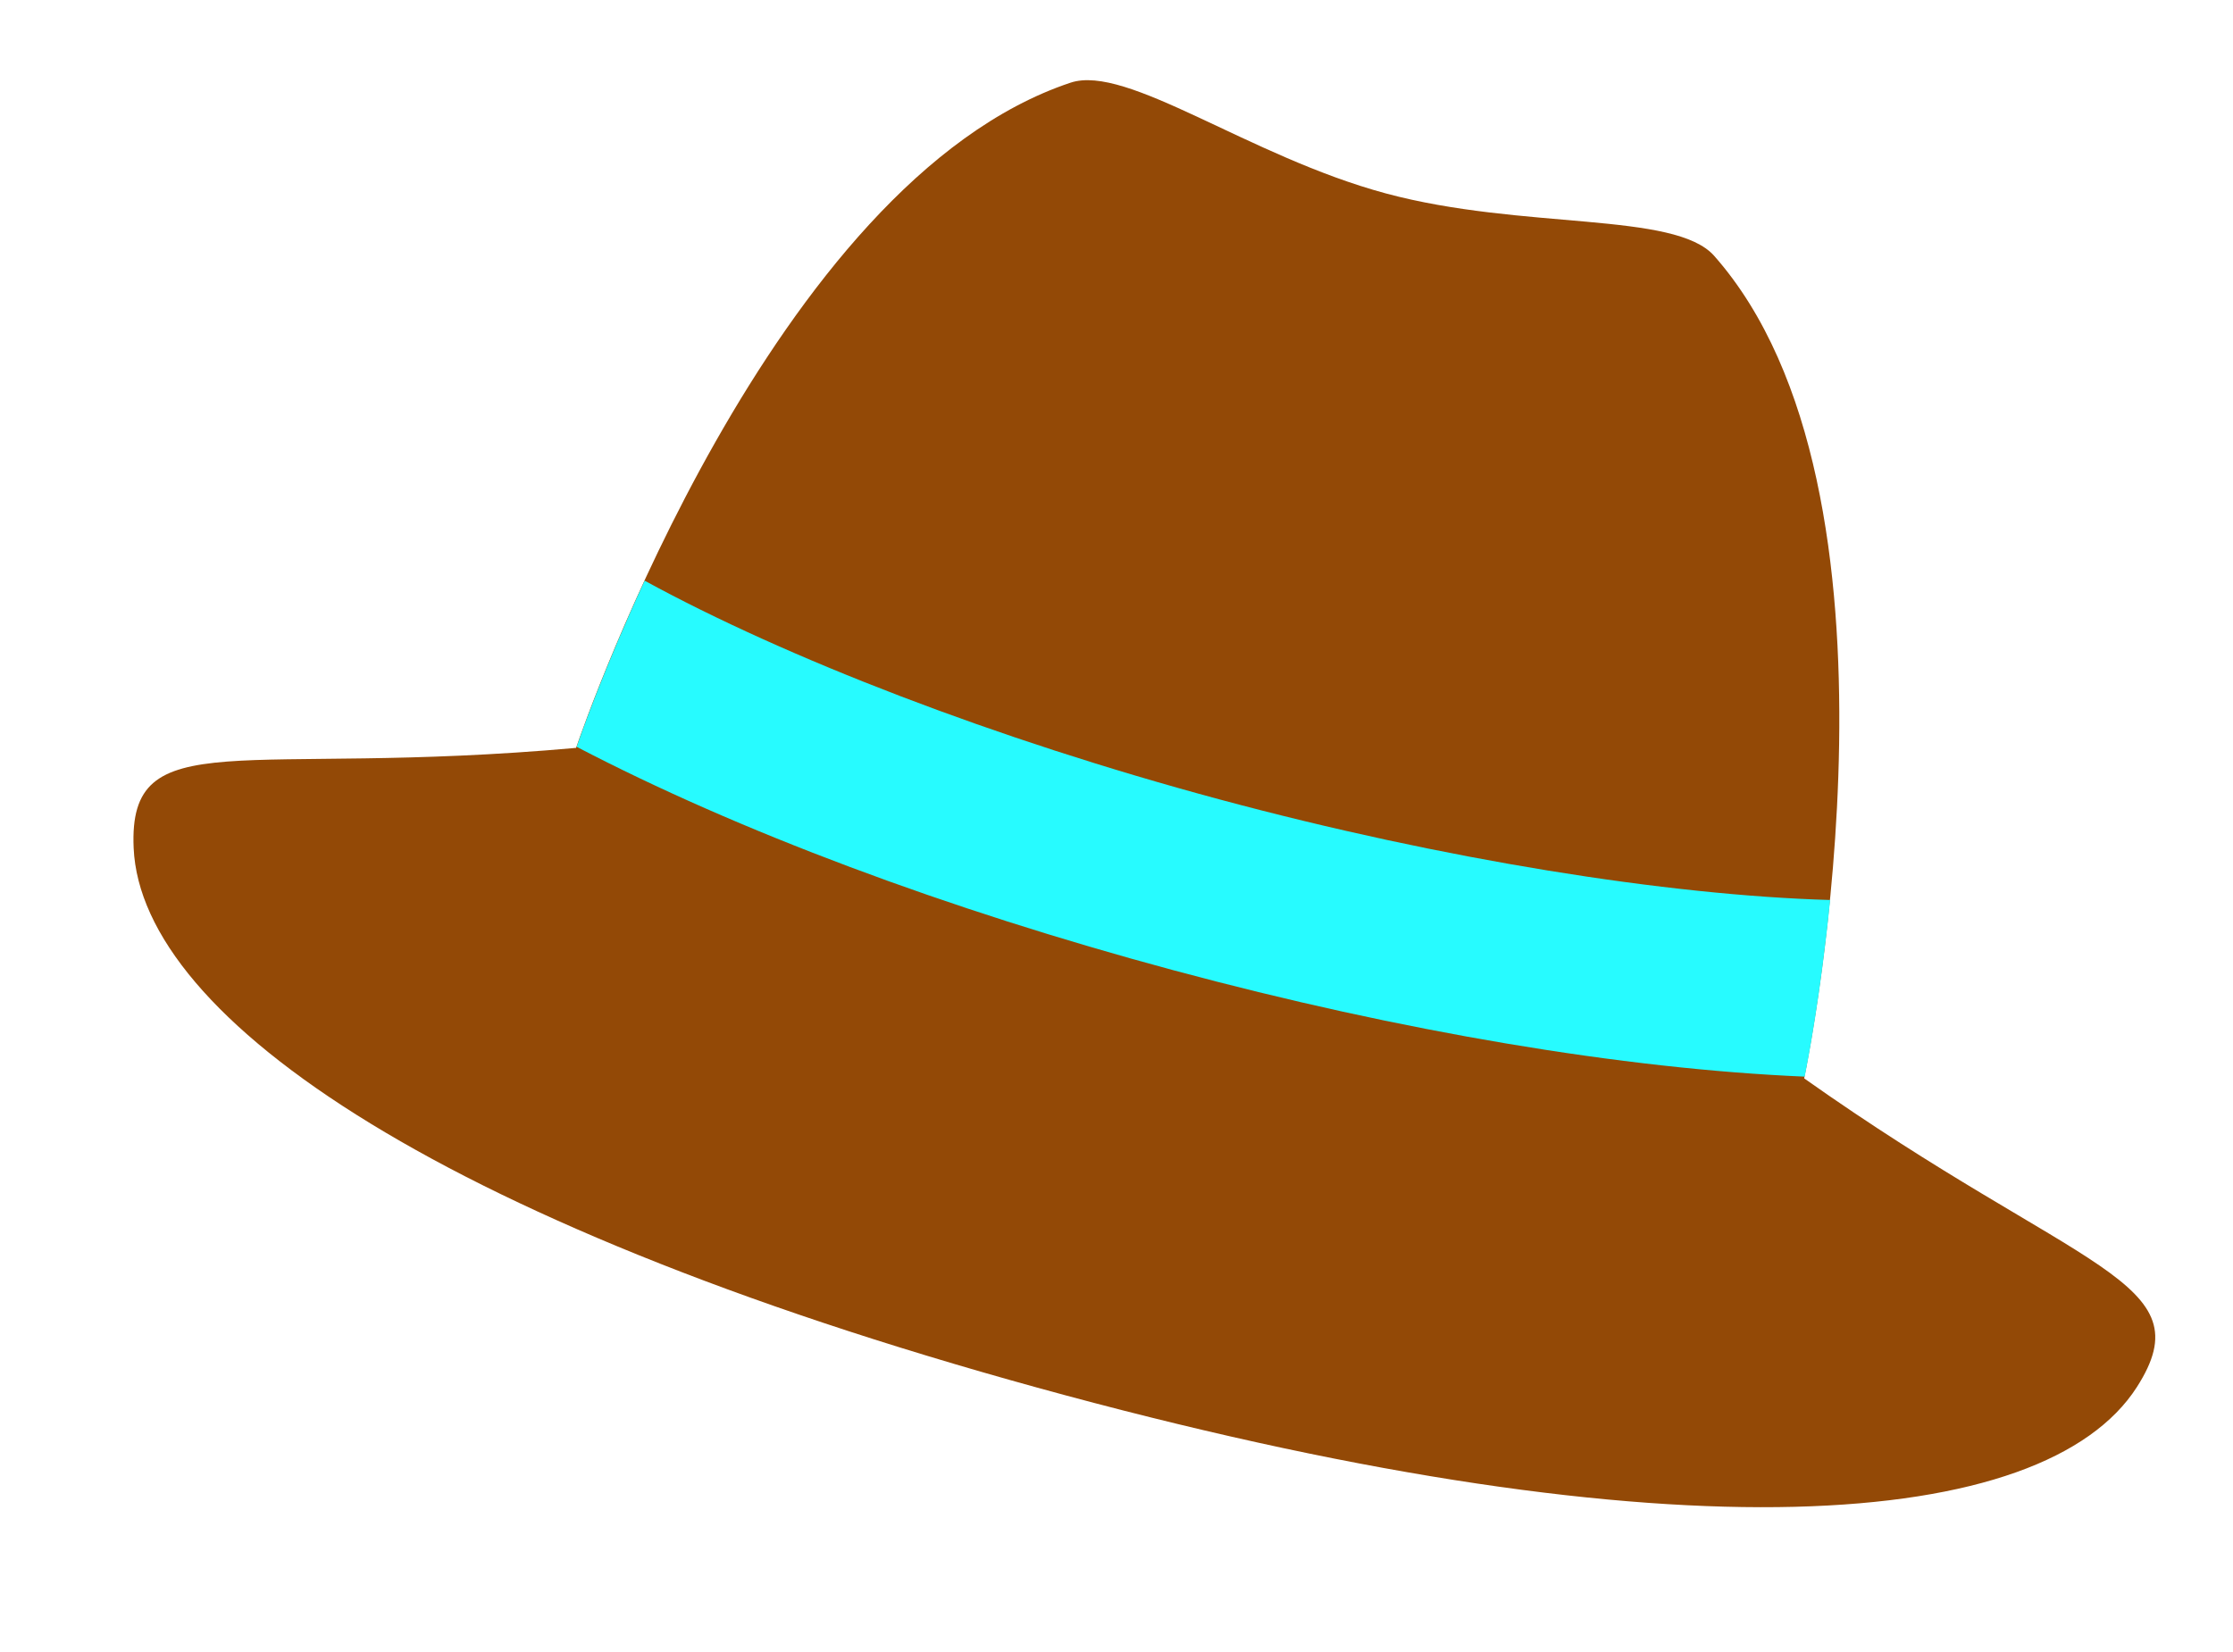
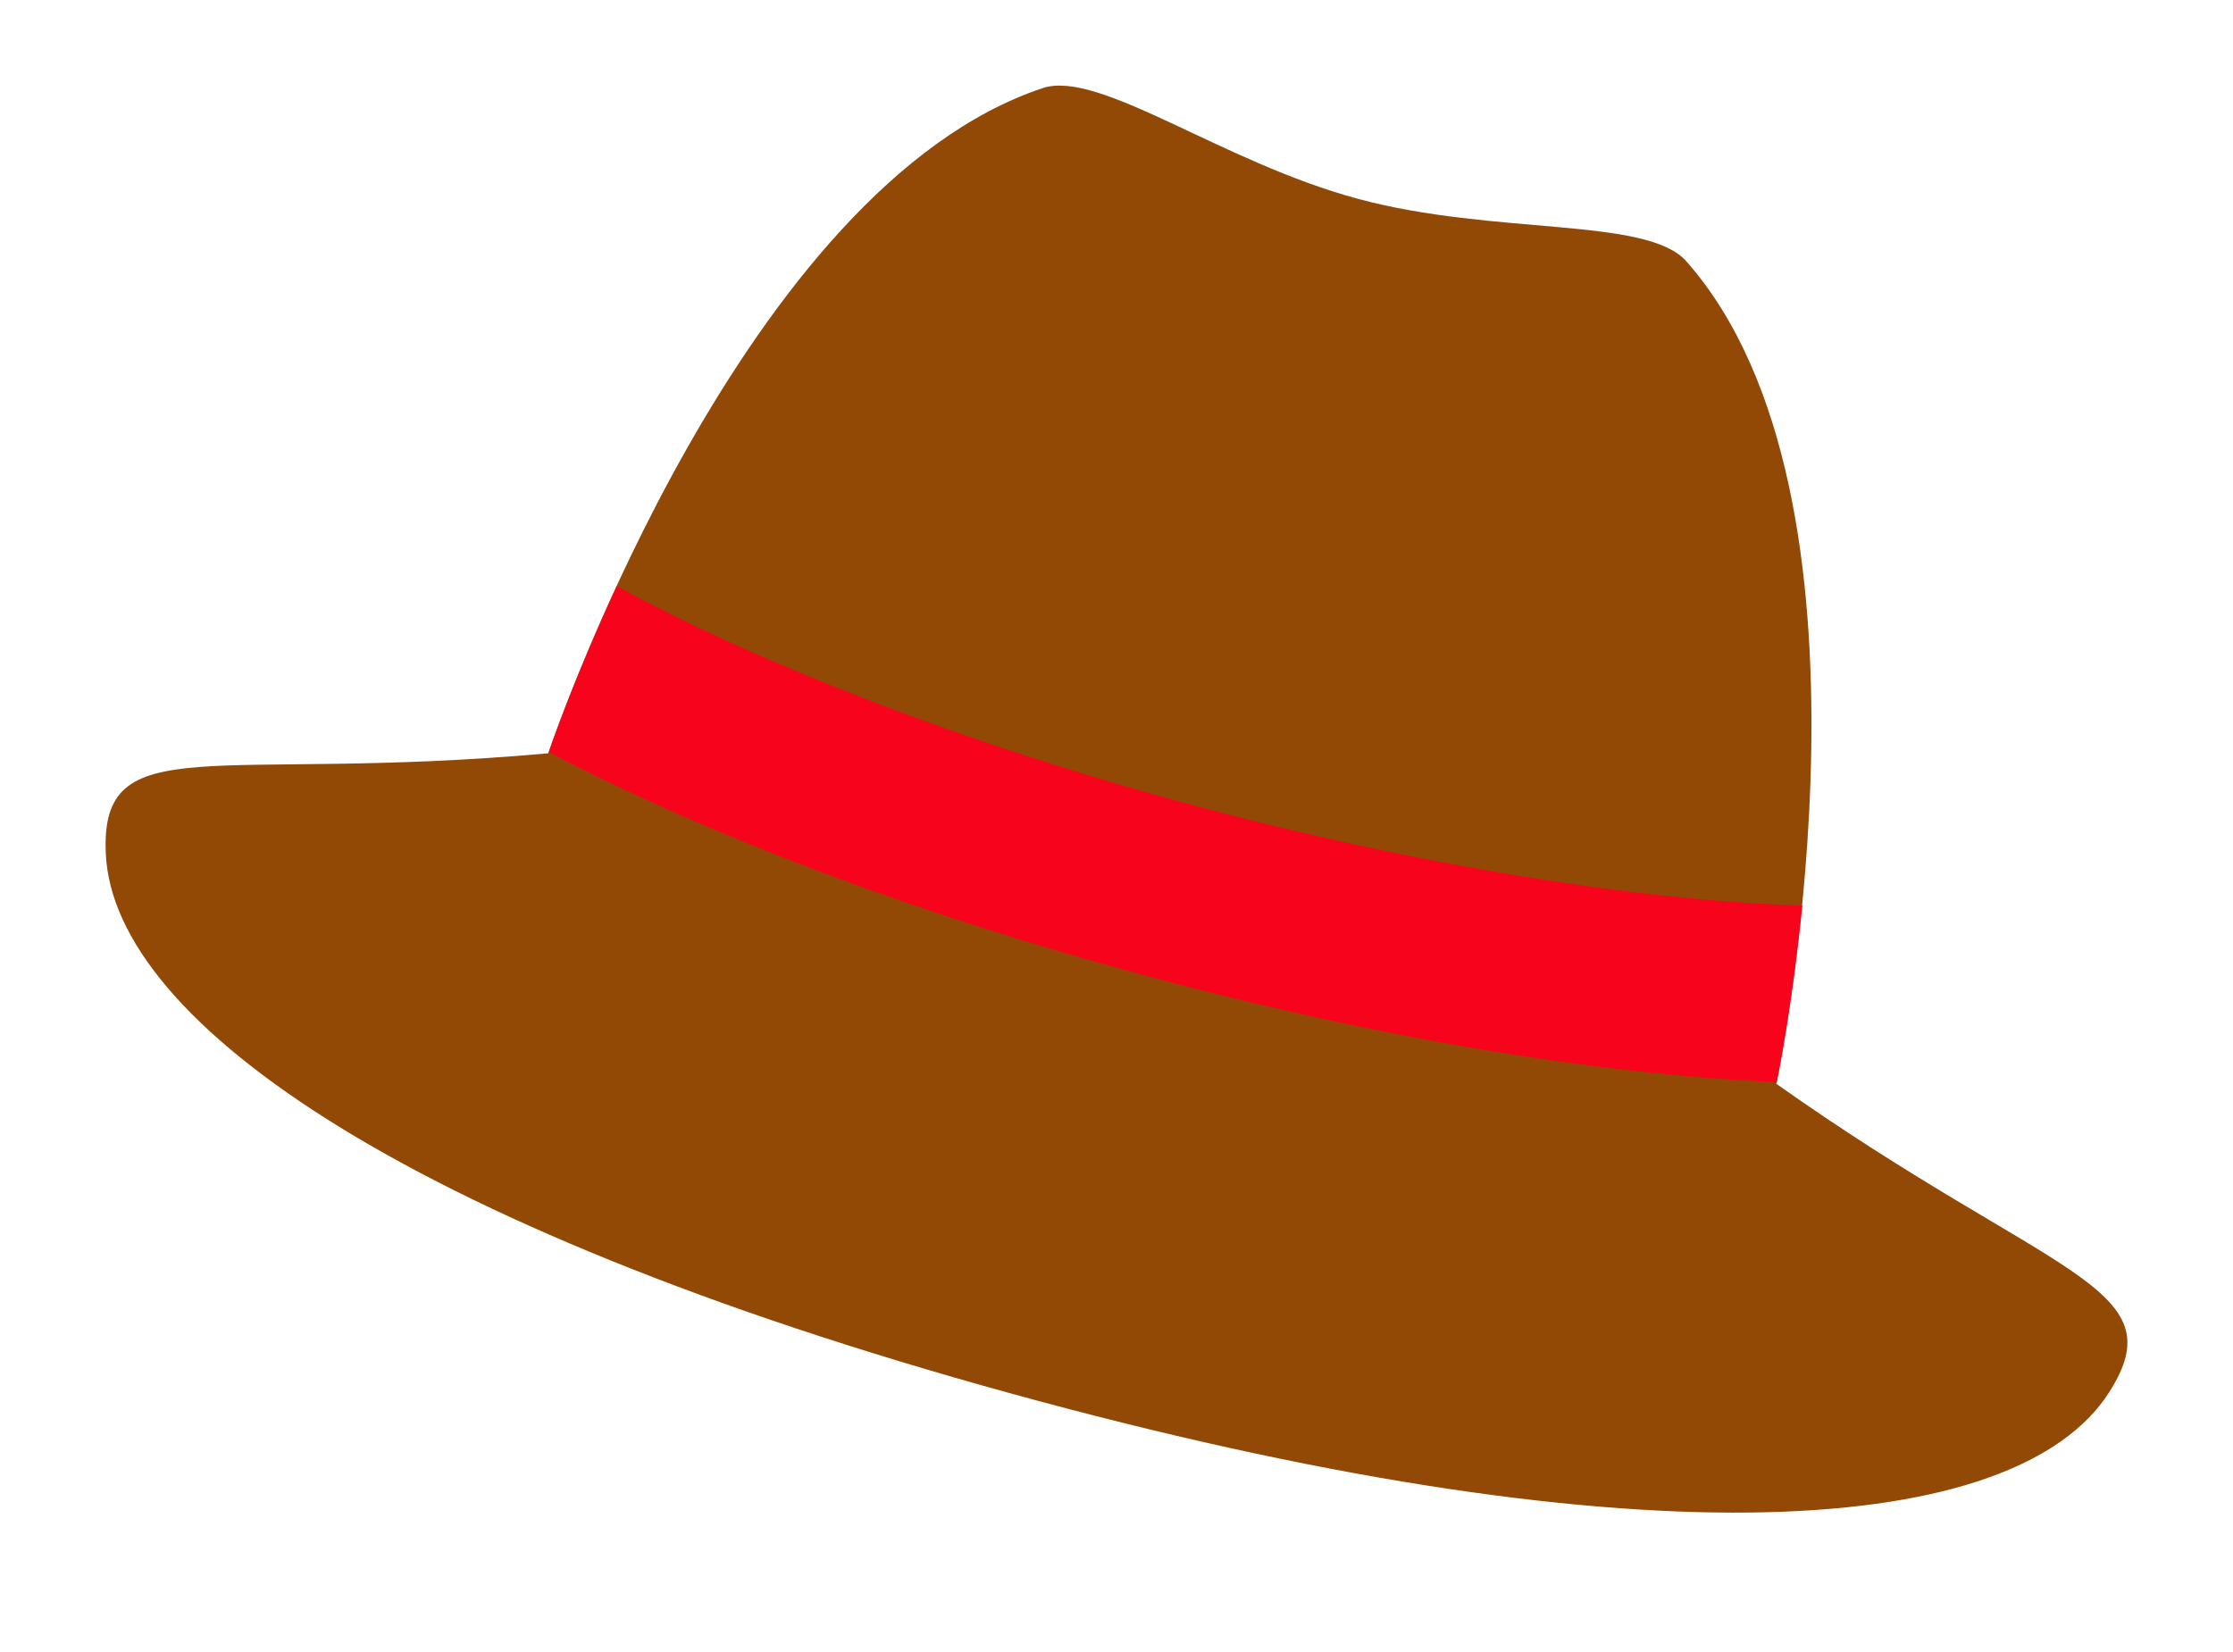
<svg xmlns="http://www.w3.org/2000/svg" version="1.1" id="Layer_1" x="0px" y="0px" viewBox="-262 120.054 433.784 320.946" enable-background="new -262 120.054 433.784 320.946" xml:space="preserve">
  <g id="XMLID_7037_">
-     <path id="XMLID_7039_" fill="#934906" d="M-150.089,265.375c1.811-5.401,38.341-110.027,96.055-129.256   c10.984-3.66,34.659,14.361,61.256,21.52c26.598,7.16,56.118,3.458,63.782,12.137   c40.264,45.602,18.619,154.235,17.473,159.814c53.42,37.781,77.983,39.167,64.628,59.994   c-17.977,28.034-89.8,33.442-208.002,1.626c-120.329-32.389-179.664-73.101-181.14-106.371   C-237.133,260.122-215.256,271.236-150.089,265.375z" />
-     <path id="XMLID_7038_" fill="#27FBFF" d="M-136.774,232.884c27.411,14.99,68.054,30.759,111.676,42.501   c43.511,11.712,87.108,18.642,118.623,19.548c-1.8,18.175-4.371,31.477-4.943,34.322   c-35.232-1.509-78.343-8.752-122.617-20.669c-44.048-11.857-84.78-27.136-115.945-43.422   C-149.135,262.675-144.574,249.749-136.774,232.884z" />
+     <path id="XMLID_7039_" fill="#934906" d="M-155.501,266.429c1.811-5.401,38.341-110.027,96.055-129.256   c10.984-3.66,34.659,14.361,61.256,21.52c26.598,7.16,56.118,3.458,63.782,12.137   c40.264,45.602,18.619,154.235,17.473,159.814c53.42,37.781,77.983,39.167,64.628,59.994   c-17.977,28.034-89.8,33.442-208.002,1.626c-120.329-32.389-179.664-73.101-181.14-106.371   C-242.545,261.176-220.669,272.29-155.501,266.429z" />
+     <path id="XMLID_7038_" fill="#F7031B" d="M-142.186,233.938c27.411,14.99,68.054,30.759,111.676,42.501   c43.511,11.712,87.108,18.642,118.623,19.548c-1.8,18.175-4.371,31.477-4.943,34.322   c-35.232-1.509-78.343-8.752-122.617-20.669c-44.048-11.857-84.78-27.136-115.945-43.422   C-154.547,263.729-149.986,250.803-142.186,233.938z" />
  </g>
</svg>
